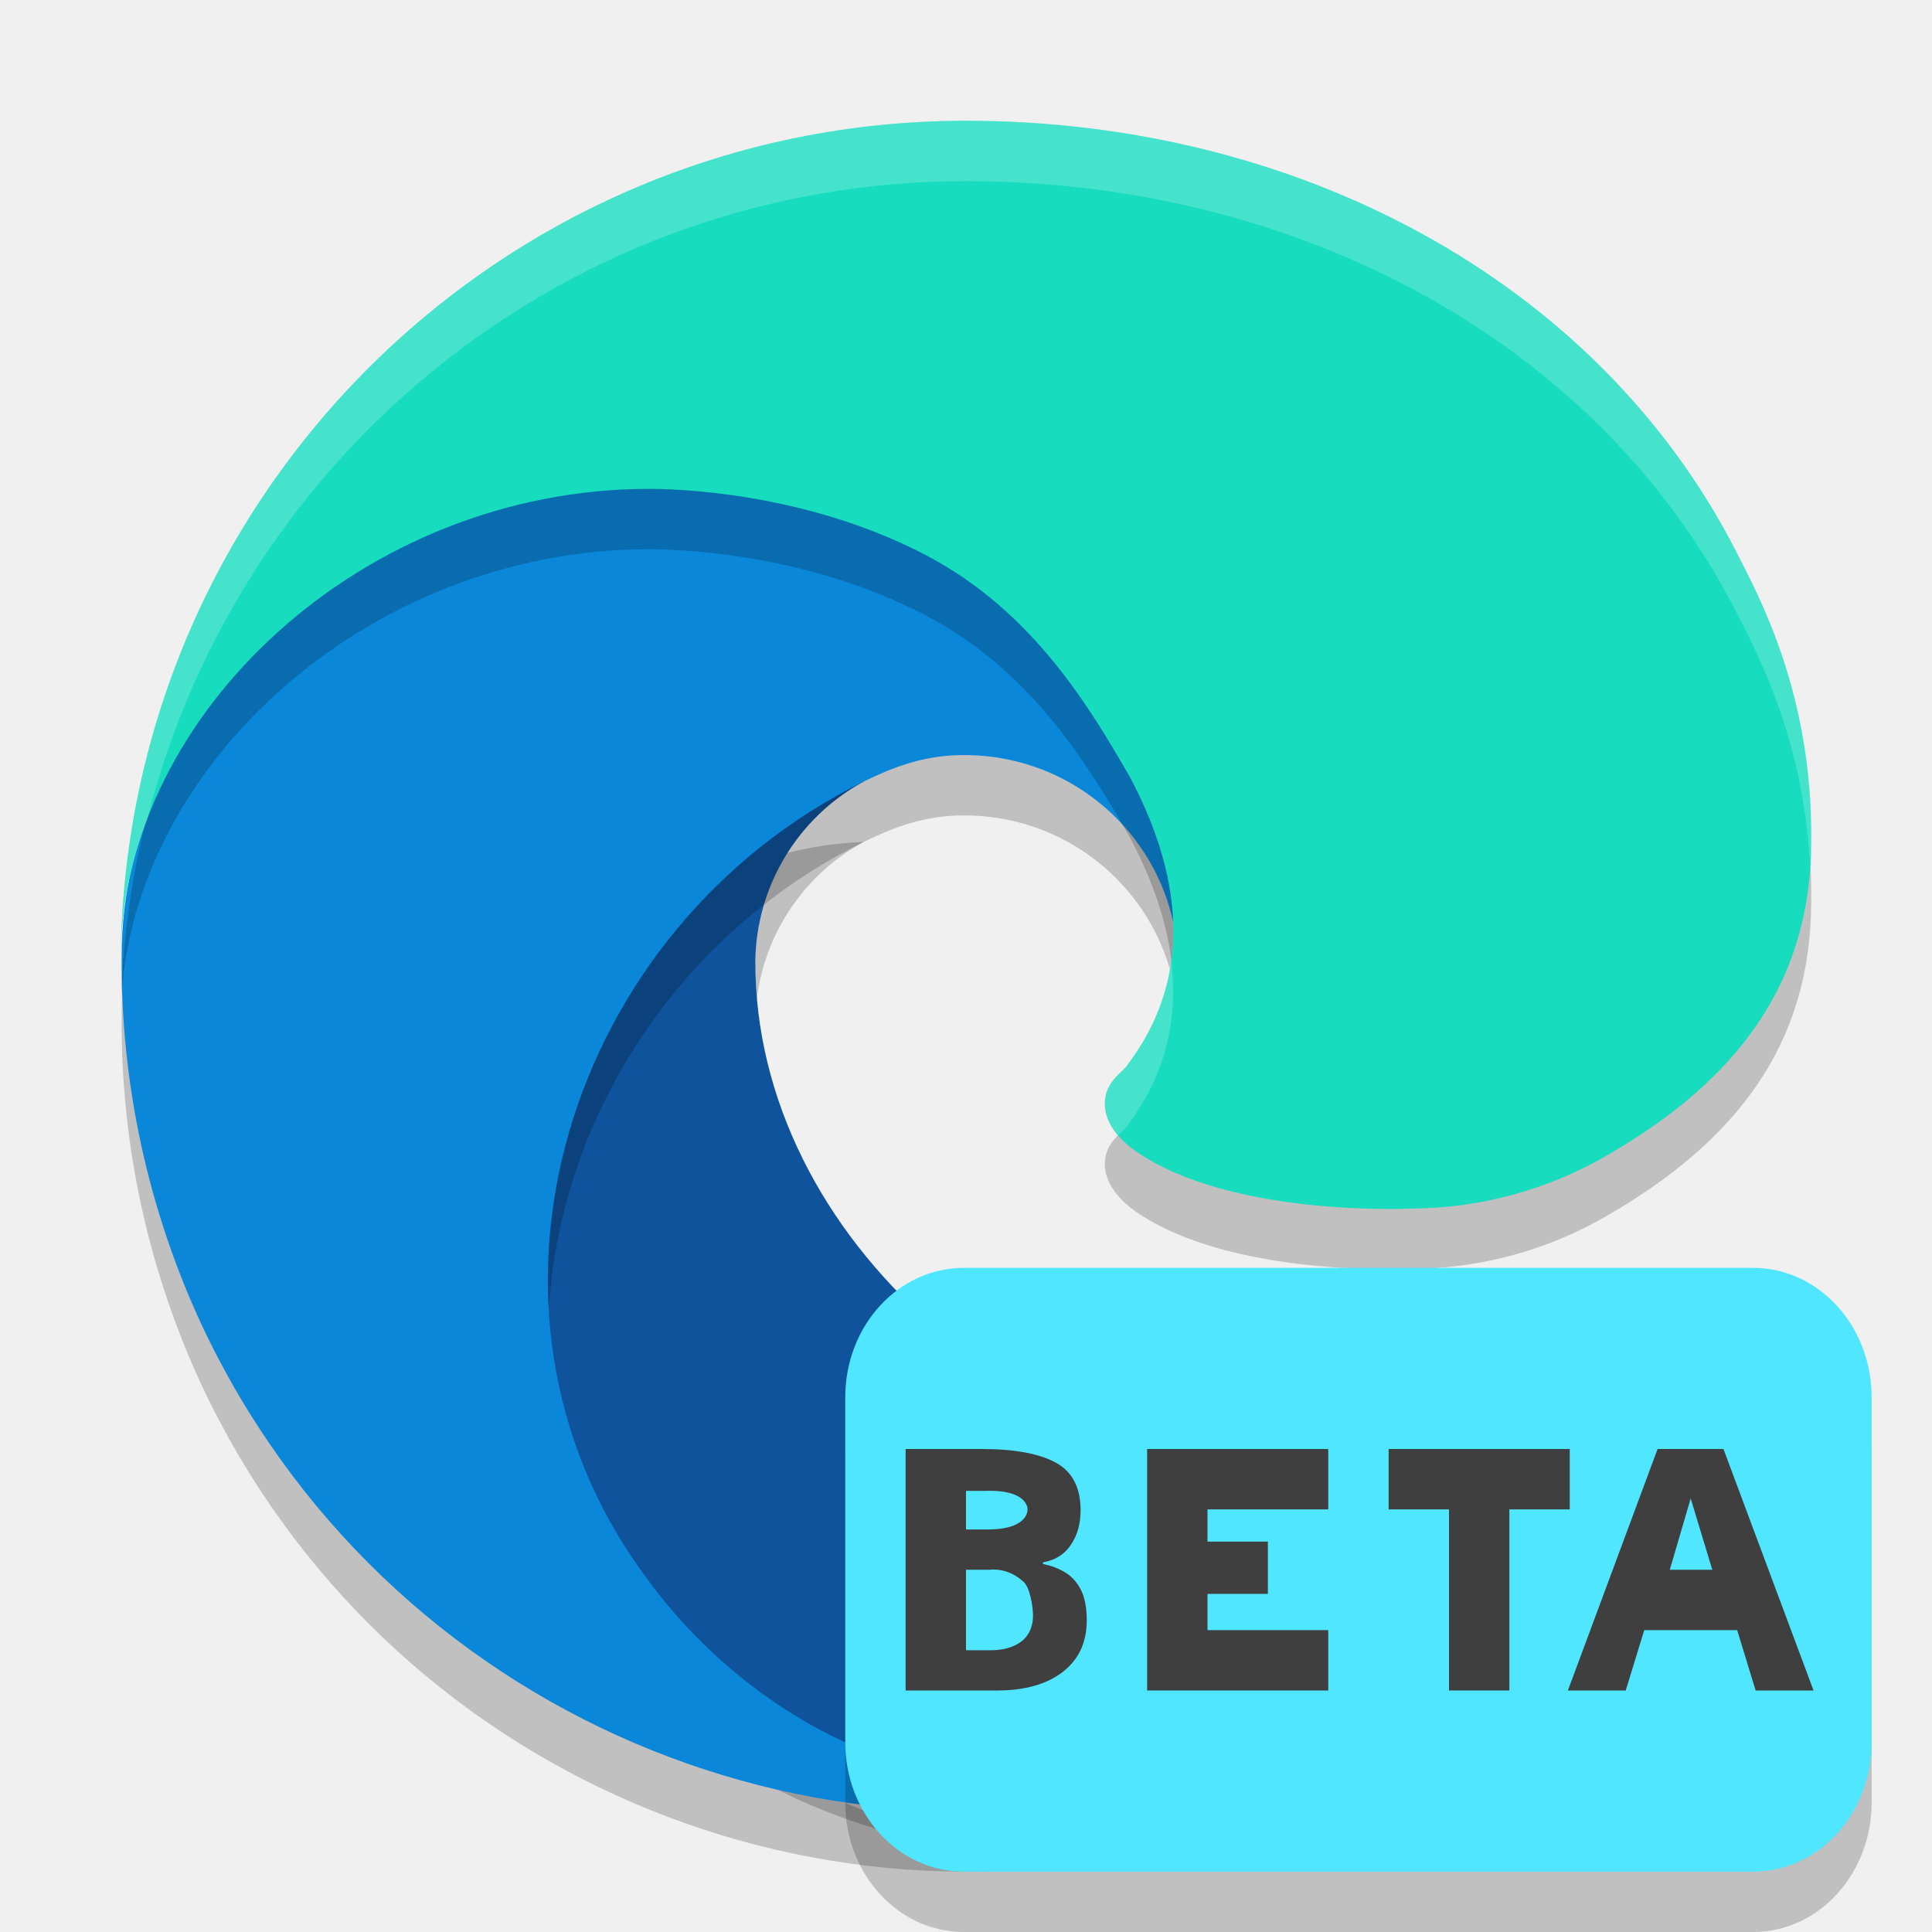
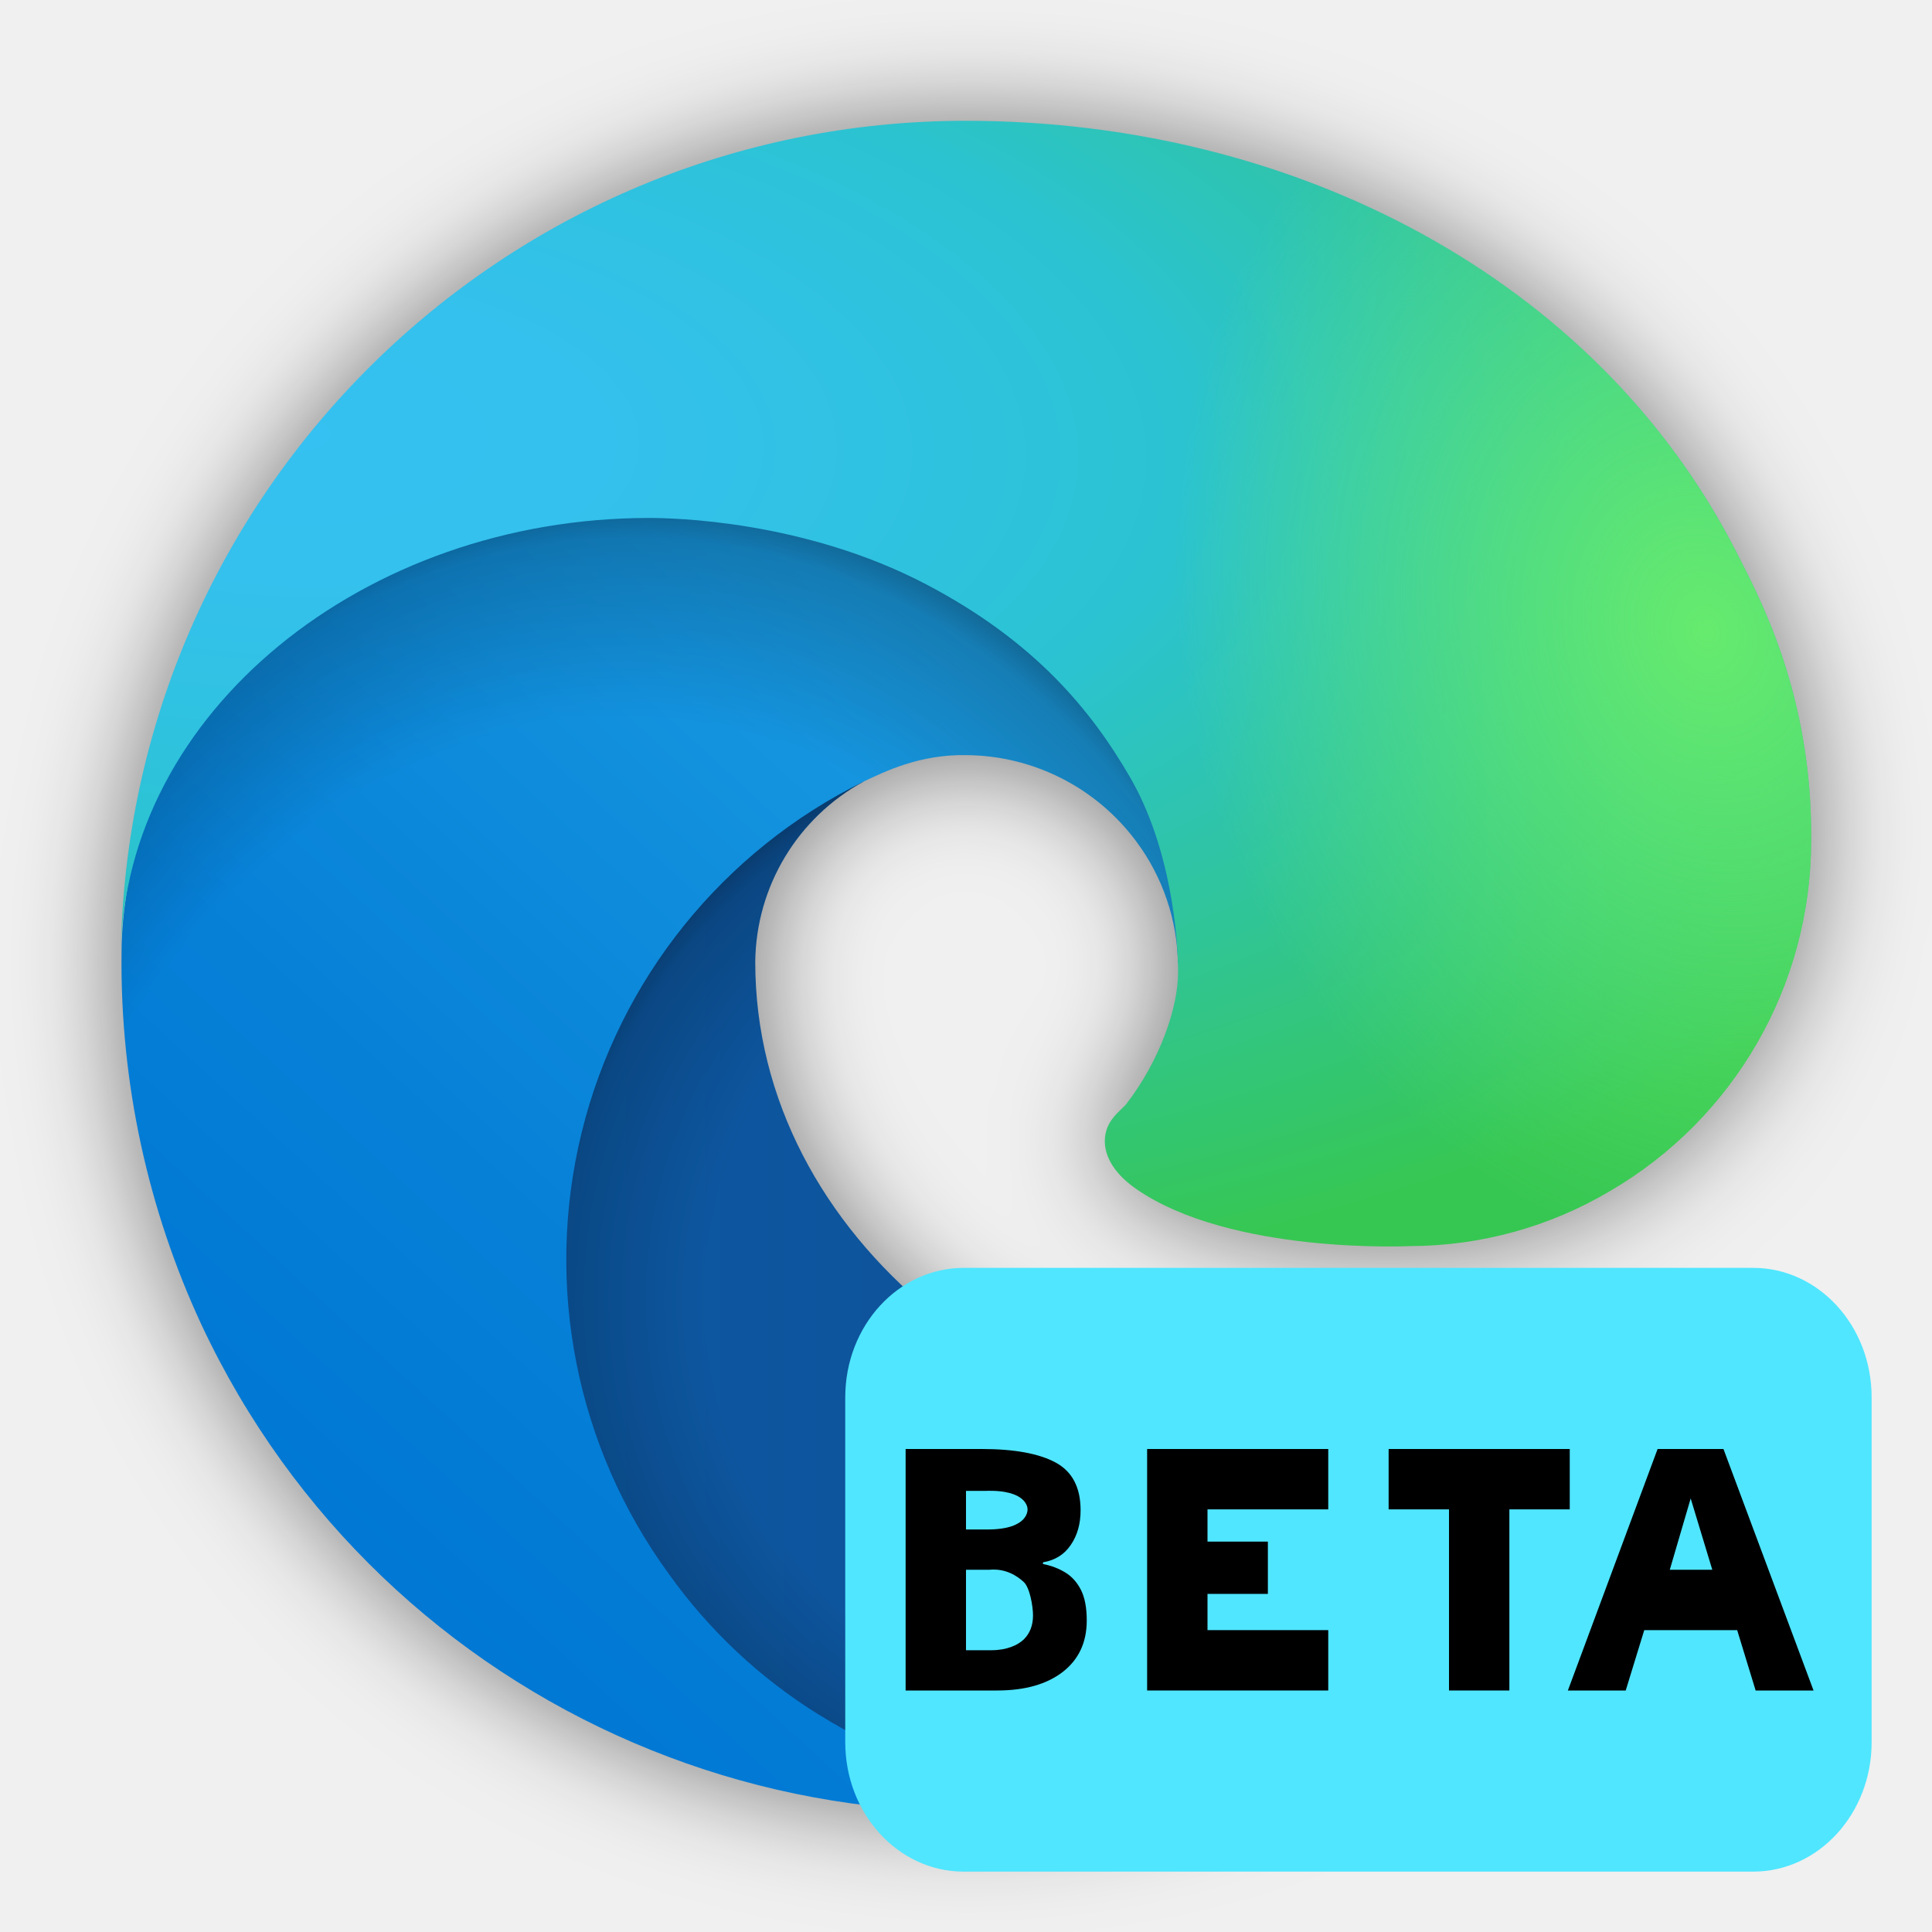
- <svg xmlns="http://www.w3.org/2000/svg" width="32" height="32" version="1.1">
-   <path style="opacity:0.2" class="cls-1" d="m 27.272,23.836 c -1.342,1.32 -3.423,1.633 -5.079,1.641 -5.175,0 -9.683,-3.979 -9.683,-8.547 0.013,-1.248 0.701,-2.39 1.797,-2.986 -4.681,0.197 -5.884,5.074 -5.884,7.931 0,8.079 7.447,8.898 9.051,8.898 0.865,0 2.17,-0.252 2.953,-0.499 l 0.143,-0.048 c 3.013,-1.042 5.582,-3.078 7.284,-5.774 0.243,-0.383 -0.185,-0.837 -0.582,-0.617 z" />
-   <path style="fill:#0e539b" class="cls-1" d="m 27.272,22.836 c -1.342,1.32 -3.423,1.633 -5.079,1.641 -5.175,0 -9.683,-3.979 -9.683,-8.547 0.013,-1.248 0.701,-2.39 1.797,-2.986 -4.681,0.197 -5.884,5.074 -5.884,7.931 0,8.079 7.447,8.898 9.051,8.898 0.865,0 2.17,-0.252 2.953,-0.499 l 0.143,-0.048 c 3.013,-1.042 5.582,-3.078 7.284,-5.774 0.243,-0.383 -0.185,-0.837 -0.582,-0.617 z" />
-   <path style="opacity:0.2" class="cls-3" d="m 13.144,29.4 c -0.975,-0.605 -1.821,-1.399 -2.487,-2.334 -3.232,-4.428 -1.269,-10.7 3.65,-13.122 0.341,-0.161 0.924,-0.452 1.7,-0.437 1.107,0.008 2.147,0.534 2.81,1.422 0.442,0.59 0.685,1.304 0.696,2.041 0,-0.023 2.675,-8.705 -8.749,-8.705 -4.801,0 -8.749,4.556 -8.749,8.553 -0.019,2.114 0.434,4.206 1.324,6.124 3.014,6.43 10.366,9.584 17.103,7.339 -2.306,0.727 -5.236,0.407 -7.286,-0.875 z" />
-   <path style="fill:#0b87da" class="cls-3" d="m 13.144,28.4 c -0.975,-0.605 -1.821,-1.399 -2.487,-2.334 -3.232,-4.428 -1.269,-10.7 3.65,-13.122 0.341,-0.161 0.924,-0.452 1.7,-0.437 1.107,0.008 2.147,0.534 2.81,1.422 0.442,0.59 0.685,1.304 0.696,2.041 0,-0.023 2.675,-8.705 -8.749,-8.705 -4.801,0 -8.749,4.556 -8.749,8.553 -0.019,2.114 0.434,4.206 1.324,6.124 3.014,6.43 10.366,9.584 17.103,7.339 -2.306,0.727 -5.236,0.407 -7.286,-0.875 z" />
-   <path style="opacity:0.2" class="cls-5" d="m 18.66,18.659 c -0.089,0.115 -0.361,0.273 -0.361,0.619 0,0.285 0.186,0.56 0.516,0.791 1.573,1.094 4.538,0.949 4.545,0.949 1.165,-0.003 2.309,-0.318 3.311,-0.913 2.057,-1.201 3.323,-2.782 3.328,-5.163 0.028,-2.451 -0.875,-4.08 -1.24,-4.802 C 26.442,5.607 21.439,3 15.999,3 8.344,2.999 2.108,9.147 2,16.8 2.052,12.805 6.025,9.097 10.749,9.097 c 0.383,0 2.566,0.037 4.593,1.101 1.787,0.938 2.723,2.551 3.374,3.674 0.946,1.784 0.987,3.423 -0.057,4.786 z" />
-   <path style="fill:#17dcbe" class="cls-5" d="m 18.66,17.659 c -0.089,0.115 -0.361,0.273 -0.361,0.619 0,0.285 0.186,0.56 0.516,0.791 1.573,1.094 4.538,0.949 4.545,0.949 1.165,-0.003 2.309,-0.318 3.311,-0.913 2.057,-1.201 3.323,-2.782 3.328,-5.163 C 30.028,11.491 29.124,9.861 28.759,9.14 26.442,4.607 21.439,2 15.999,2 8.344,1.999 2.108,8.147 2,15.8 2.052,11.805 6.025,8.097 10.749,8.097 c 0.383,0 2.566,0.037 4.593,1.101 1.787,0.938 2.723,2.551 3.374,3.674 0.946,1.784 0.987,3.423 -0.057,4.786 z" />
-   <path style="fill:#ffffff;opacity:0.2" d="M 16 2 C 8.345 1.999 2.108 8.147 2 15.801 C 2.01 15.039 2.165 14.289 2.438 13.572 C 3.969 7.493 9.46 2.999 16 3 C 21.44 3 26.442 5.608 28.76 10.141 C 29.091 10.794 29.855 12.198 29.977 14.275 C 29.983 14.163 30 14.058 30 13.941 C 30.028 11.491 29.125 9.862 28.76 9.141 C 26.442 4.608 21.44 2 16 2 z M 19.396 15.895 C 19.315 16.521 19.078 17.113 18.66 17.658 C 18.572 17.773 18.299 17.932 18.299 18.277 C 18.299 18.46 18.383 18.636 18.523 18.801 C 18.574 18.751 18.632 18.695 18.66 18.658 C 19.295 17.83 19.524 16.898 19.396 15.895 z" />
-   <rect style="opacity:0.2" width="17" height="10" x="14" y="22" rx="1.962" ry="2.143" />
-   <rect style="fill:#50e6ff" width="17" height="10" x="14" y="21" rx="1.962" ry="2.143" />
-   <path style="fill:#3f3f3f" d="m 15,24 h 1.259 c 0.541,0 0.949,0.075 1.225,0.224 0.276,0.149 0.414,0.413 0.414,0.79 0,0.228 -0.055,0.42 -0.164,0.577 -0.106,0.157 -0.259,0.252 -0.459,0.286 v 0.028 c 0.136,0.026 0.259,0.073 0.369,0.14 0.11,0.067 0.197,0.164 0.261,0.291 C 17.968,26.463 18,26.631 18,26.84 c 0,0.362 -0.132,0.646 -0.397,0.852 -0.265,0.205 -0.628,0.308 -1.089,0.308 H 15 Z m 1,1.333 h 0.355 c 0.703,0 0.664,-0.341 0.664,-0.341 0,0 0.006,-0.326 -0.709,-0.298 H 16 Z M 16,26 v 1.333 h 0.418 c 0.257,0 0.437,-0.082 0.539,-0.179 0.102,-0.101 0.153,-0.233 0.153,-0.398 0,-0.149 -0.053,-0.469 -0.159,-0.558 C 16.849,26.105 16.66,25.975 16.389,26 Z" />
-   <path style="fill:#3f3f3f" d="m 22,28 h -3 v -4 h 3 v 1 h -2 v 0.534 h 1 V 26.4 H 20 V 27 h 2 z" />
-   <path style="fill:#3f3f3f" d="m 25,28 h -1 v -3 h -1 v -1 h 3 v 1 h -1 z" />
-   <path style="fill:#3f3f3f" d="M 29.079,28 28.773,27 H 27.234 l -0.307,1 H 25.969 l 1.486,-4 h 1.091 l 1.492,4 z M 28.361,26 28.003,24.819 27.657,26 Z" />
+ <svg xmlns="http://www.w3.org/2000/svg" width="32" height="32" version="1.1" id="svg50">
+   <defs id="defs54">
+     <linearGradient gradientUnits="userSpaceOnUse" gradientTransform="matrix(0.1093627,0,0,-0.1093627,1.496547,30.5524)" y2="84.03" x2="241.67" y1="84.03" x1="63.33" id="a">
+       <stop stop-color="#0c59a4" offset="0" id="stop32" />
+       <stop stop-color="#114a8b" offset="1" id="stop34" />
+     </linearGradient>
+     <radialGradient gradientUnits="userSpaceOnUse" gradientTransform="matrix(0.1093627,0,0,-0.1038945,1.496547,28.67574)" r="95.38" cy="68.91" cx="161.83" id="b">
+       <stop stop-opacity="0" offset=".72" id="stop2" />
+       <stop stop-opacity=".53" offset=".95" id="stop4" />
+       <stop offset="1" id="stop6" />
+     </radialGradient>
+     <linearGradient gradientUnits="userSpaceOnUse" gradientTransform="matrix(0.1093627,0,0,-0.1093627,1.496547,30.5524)" y2="40.06" x2="45.96" y1="161.39" x1="157.35" id="c">
+       <stop stop-color="#1b9de2" offset="0" id="stop37" />
+       <stop stop-color="#1595df" offset=".16" id="stop39" />
+       <stop stop-color="#0680d7" offset=".67" id="stop41" />
+       <stop stop-color="#0078d4" offset="1" id="stop43" />
+     </linearGradient>
+     <radialGradient gradientUnits="userSpaceOnUse" gradientTransform="matrix(0.0164044,-0.108269,-0.08749012,-0.01312352,20.81437,-12.25214)" r="143.24" cy="62.99" cx="-340.29" id="d">
+       <stop stop-opacity="0" offset=".76" id="stop9" />
+       <stop stop-opacity=".5" offset=".95" id="stop11" />
+       <stop offset="1" id="stop13" />
+     </radialGradient>
+     <radialGradient gradientUnits="userSpaceOnUse" gradientTransform="matrix(-0.00437451,0.1093627,0.2329425,0.00874901,-127.5011,-10.20597)" r="202.43" cy="570.21" cx="113.37" id="e">
+       <stop stop-color="#35c1f1" offset="0" id="stop16" />
+       <stop stop-color="#34c1ed" offset=".11" id="stop18" />
+       <stop stop-color="#2fc2df" offset=".23" id="stop20" />
+       <stop stop-color="#2bc3d2" offset=".31" id="stop22" />
+       <stop stop-color="#36c752" offset=".67" id="stop24" />
+     </radialGradient>
+     <radialGradient gradientUnits="userSpaceOnUse" gradientTransform="matrix(0.03062154,0.1049882,0.08530287,-0.02515341,-31.72345,-14.77842)" r="97.34" cy="567.97" cx="376.52" id="f">
+       <stop stop-color="#66eb6e" offset="0" id="stop27" />
+       <stop stop-opacity="0" stop-color="#66eb6e" offset="1" id="stop29" />
+     </radialGradient>
+     <filter style="color-interpolation-filters:sRGB" id="filter2221" x="-0.075" width="1.15" y="-0.075" height="1.15">
+       <feGaussianBlur stdDeviation="0.875" id="feGaussianBlur2223" />
+     </filter>
+   </defs>
+   <path id="path48-9" style="opacity:0.5;fill:#000000;stroke-width:0.109;filter:url(#filter2221)" d="M 15.999,2 A 13.998,13.998 0 0 0 2.001,15.801 c 0.003,-0.25 0.022,-0.495 0.055,-0.738 0.008,-0.056 0.024,-0.11 0.033,-0.166 -0.044,0.309 -0.076,0.617 -0.076,0.922 a 14.234,14.234 0 0 0 1.324,6.123 13.998,13.998 0 0 0 17.104,7.34 8.262,8.262 0 0 1 -1.248,0.287 c 0.45,-0.087 0.9,-0.185 1.234,-0.291 l 0.143,-0.049 a 14.036,14.036 0 0 0 7.283,-5.773 0.437,0.437 0 0 0 -0.58,-0.617 10.251,10.251 0 0 1 -1.154,0.516 11.141,11.141 0 0 1 -3.562,0.701 11.141,11.141 0 0 1 -0.281,0.004 11.141,11.141 0 0 1 -0.082,0 c -5.175,0 -9.684,-3.559 -9.684,-8.127 a 3.443,3.443 0 0 1 1.797,-2.986 c 0.341,-0.161 0.926,-0.452 1.701,-0.438 a 3.538,3.538 0 0 1 2.809,1.422 3.486,3.486 0 0 1 0.674,1.701 c 0.013,0.179 0.023,0.353 0.023,0.471 0,0.587 -0.298,1.458 -0.852,2.178 -0.089,0.115 -0.361,0.274 -0.361,0.619 0,0.285 0.185,0.56 0.516,0.791 1.573,1.094 4.537,0.949 4.545,0.949 a 6.514,6.514 0 0 0 2.705,-0.596 6.514,6.514 0 0 0 0.193,-0.092 6.514,6.514 0 0 0 0.412,-0.227 6.713,6.713 0 0 0 3.328,-5.783 c 0.028,-2.451 -0.875,-4.079 -1.24,-4.801 -2.317,-4.533 -7.32,-7.141 -12.76,-7.141 z" />
+   <path d="m 27.271,22.838 a 10.251,10.251 0 0 1 -1.153,0.515 11.141,11.141 0 0 1 -3.926,0.706 c -5.175,0 -9.683,-3.56 -9.683,-8.128 a 3.443,3.443 0 0 1 1.797,-2.987 c -4.681,0.197 -5.884,5.074 -5.884,7.932 0,8.08 7.447,8.899 9.051,8.899 0.865,0 2.17,-0.252 2.953,-0.499 l 0.143,-0.048 a 14.036,14.036 0 0 0 7.284,-5.774 0.437,0.437 0 0 0 -0.582,-0.617 z" fill="url(#a)" id="path48-5" style="fill:url(#a);stroke-width:0.109" />
+   <path style="isolation:isolate;fill:url(#b);stroke-width:0.109" d="m 27.271,22.838 a 10.251,10.251 0 0 1 -1.153,0.515 11.141,11.141 0 0 1 -3.926,0.706 c -5.175,0 -9.683,-3.56 -9.683,-8.128 a 3.443,3.443 0 0 1 1.797,-2.987 c -4.681,0.197 -5.884,5.074 -5.884,7.932 0,8.08 7.447,8.899 9.051,8.899 0.865,0 2.17,-0.252 2.953,-0.499 l 0.143,-0.048 a 14.036,14.036 0 0 0 7.284,-5.774 0.437,0.437 0 0 0 -0.582,-0.617 z" fill="url(#b)" opacity="0.35" id="path50" />
+   <path d="m 13.564,28.402 a 8.662,8.662 0 0 1 -2.487,-2.334 8.828,8.828 0 0 1 3.229,-13.124 c 0.341,-0.161 0.924,-0.452 1.699,-0.437 a 3.538,3.538 0 0 1 2.81,1.422 3.486,3.486 0 0 1 0.696,2.041 c 0,-0.023 2.675,-8.705 -8.749,-8.705 -4.801,0 -8.749,4.556 -8.749,8.553 a 14.234,14.234 0 0 0 1.324,6.124 13.998,13.998 0 0 0 17.102,7.339 8.262,8.262 0 0 1 -6.866,-0.875 z" fill="url(#c)" id="path52" style="fill:url(#c);stroke-width:0.109" />
+   <path style="isolation:isolate;fill:url(#d);stroke-width:0.109" d="m 13.564,28.402 a 8.662,8.662 0 0 1 -2.487,-2.334 8.828,8.828 0 0 1 3.229,-13.124 c 0.341,-0.161 0.924,-0.452 1.699,-0.437 a 3.538,3.538 0 0 1 2.81,1.422 3.486,3.486 0 0 1 0.696,2.041 c 0,-0.023 2.675,-8.705 -8.749,-8.705 -4.801,0 -8.749,4.556 -8.749,8.553 a 14.234,14.234 0 0 0 1.324,6.124 13.998,13.998 0 0 0 17.102,7.339 8.262,8.262 0 0 1 -6.866,-0.875 z" fill="url(#d)" opacity="0.41" id="path54" />
+   <path d="m 18.66,18.28 c -0.089,0.115 -0.361,0.273 -0.361,0.619 0,0.285 0.186,0.56 0.516,0.791 1.573,1.094 4.537,0.949 4.545,0.949 a 6.514,6.514 0 0 0 3.31,-0.913 6.713,6.713 0 0 0 3.328,-5.783 c 0.028,-2.451 -0.875,-4.08 -1.24,-4.802 -2.317,-4.533 -7.32,-7.14 -12.759,-7.14 A 13.998,13.998 0 0 0 2.001,15.802 c 0.052,-3.996 4.025,-7.223 8.749,-7.223 0.383,0 2.566,0.037 4.593,1.101 1.787,0.938 2.723,2.071 3.374,3.194 0.676,1.167 0.796,2.641 0.796,3.228 0,0.587 -0.3,1.458 -0.853,2.177 z" fill="url(#e)" id="path56" style="fill:url(#e);stroke-width:0.109" />
+   <path d="m 18.66,18.28 c -0.089,0.115 -0.361,0.273 -0.361,0.619 0,0.285 0.186,0.56 0.516,0.791 1.573,1.094 4.537,0.949 4.545,0.949 a 6.514,6.514 0 0 0 3.31,-0.913 6.713,6.713 0 0 0 3.328,-5.783 c 0.028,-2.451 -0.875,-4.08 -1.24,-4.802 -2.317,-4.533 -7.32,-7.14 -12.759,-7.14 A 13.998,13.998 0 0 0 2.001,15.802 c 0.052,-3.996 4.025,-7.223 8.749,-7.223 0.383,0 2.566,0.037 4.593,1.101 1.787,0.938 2.723,2.071 3.374,3.194 0.676,1.167 0.796,2.641 0.796,3.228 0,0.587 -0.3,1.458 -0.853,2.177 z" fill="url(#f)" id="path58" style="fill:url(#f);stroke-width:0.109" />
+   <rect style="fill:#50e6ff" width="17" height="10" x="14" y="21" rx="1.962" ry="2.143" id="rect40" />
+   <path style="fill:#000000" d="m 15,24 h 1.259 c 0.541,0 0.949,0.075 1.225,0.224 0.276,0.149 0.414,0.413 0.414,0.79 0,0.228 -0.055,0.42 -0.164,0.577 -0.106,0.157 -0.259,0.252 -0.459,0.286 v 0.028 c 0.136,0.026 0.259,0.073 0.369,0.14 0.11,0.067 0.197,0.164 0.261,0.291 C 17.968,26.463 18,26.631 18,26.84 c 0,0.362 -0.132,0.646 -0.397,0.852 -0.265,0.205 -0.628,0.308 -1.089,0.308 H 15 Z m 1,1.333 h 0.355 c 0.703,0 0.664,-0.341 0.664,-0.341 0,0 0.006,-0.326 -0.709,-0.298 H 16 Z M 16,26 v 1.333 h 0.418 c 0.257,0 0.437,-0.082 0.539,-0.179 0.102,-0.101 0.153,-0.233 0.153,-0.398 0,-0.149 -0.053,-0.469 -0.159,-0.558 C 16.849,26.105 16.66,25.975 16.389,26 Z" id="path42" />
+   <path style="fill:#000000" d="m 22,28 h -3 v -4 h 3 v 1 h -2 v 0.534 h 1 V 26.4 H 20 V 27 h 2 z" id="path44" />
+   <path style="fill:#000000" d="m 25,28 h -1 v -3 h -1 v -1 h 3 v 1 h -1 z" id="path46" />
+   <path style="fill:#000000" d="M 29.079,28 28.773,27 H 27.234 l -0.307,1 H 25.969 l 1.486,-4 h 1.091 l 1.492,4 z M 28.361,26 28.003,24.819 27.657,26 Z" id="path48" />
</svg>
